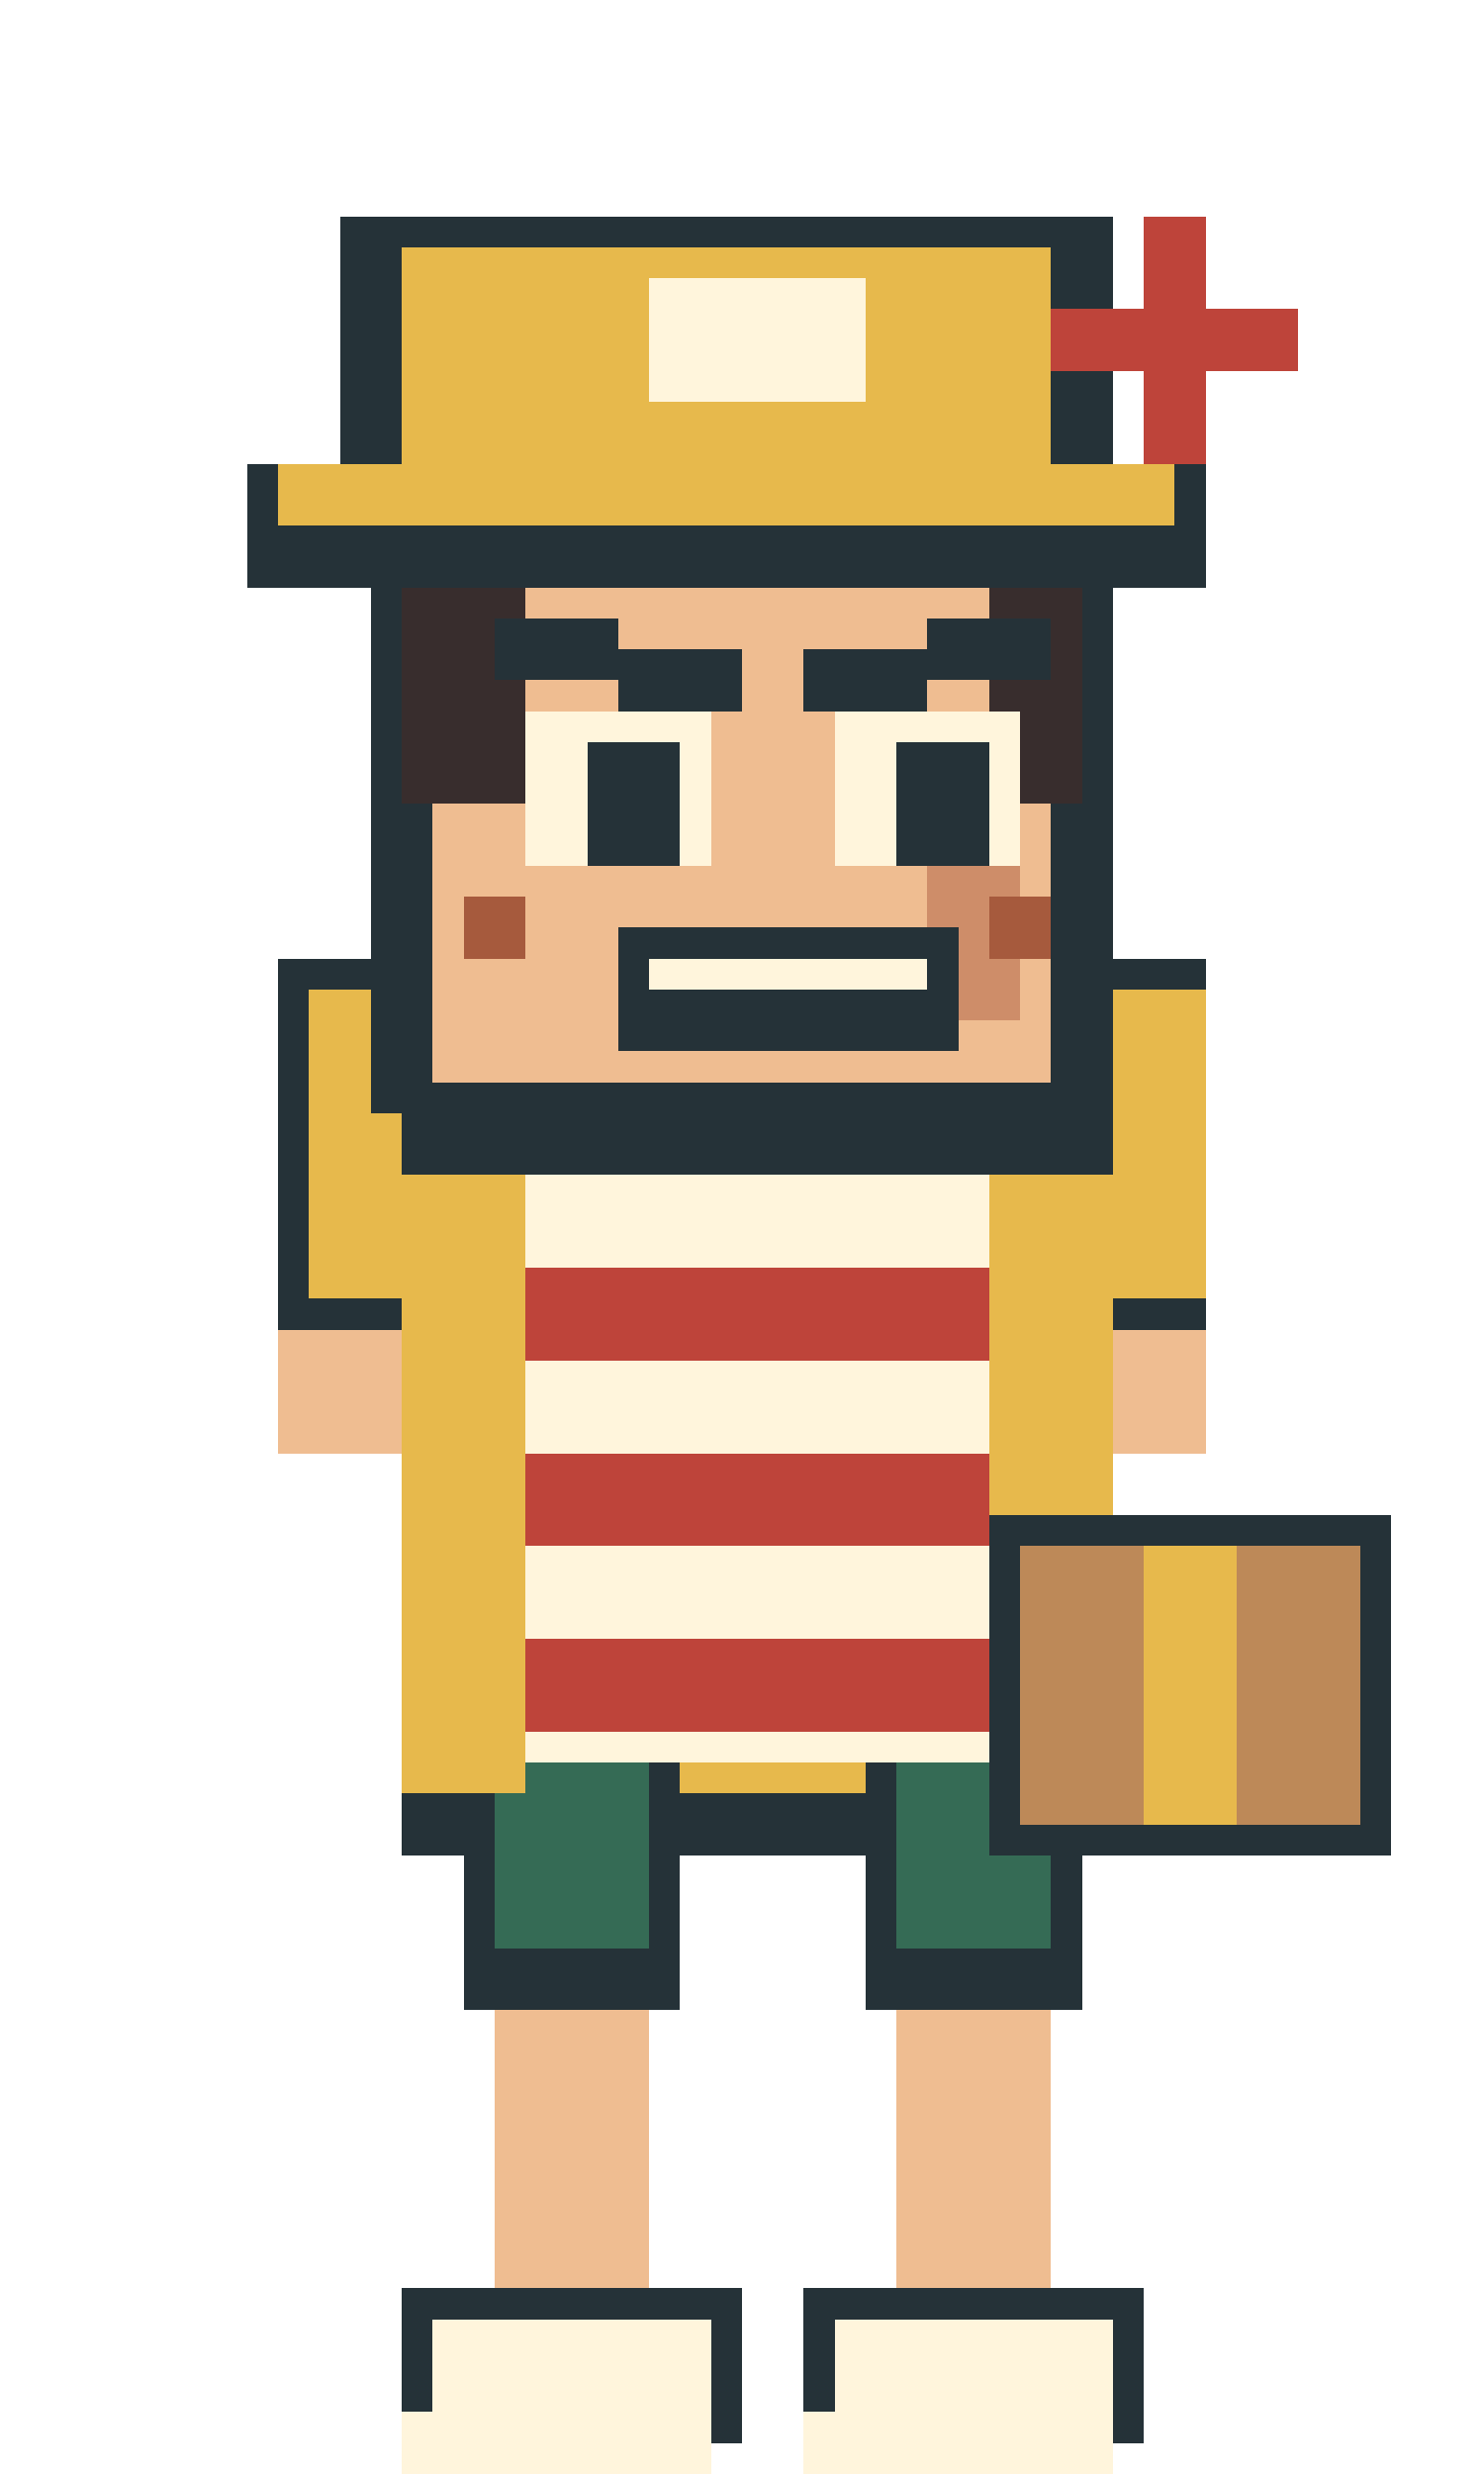
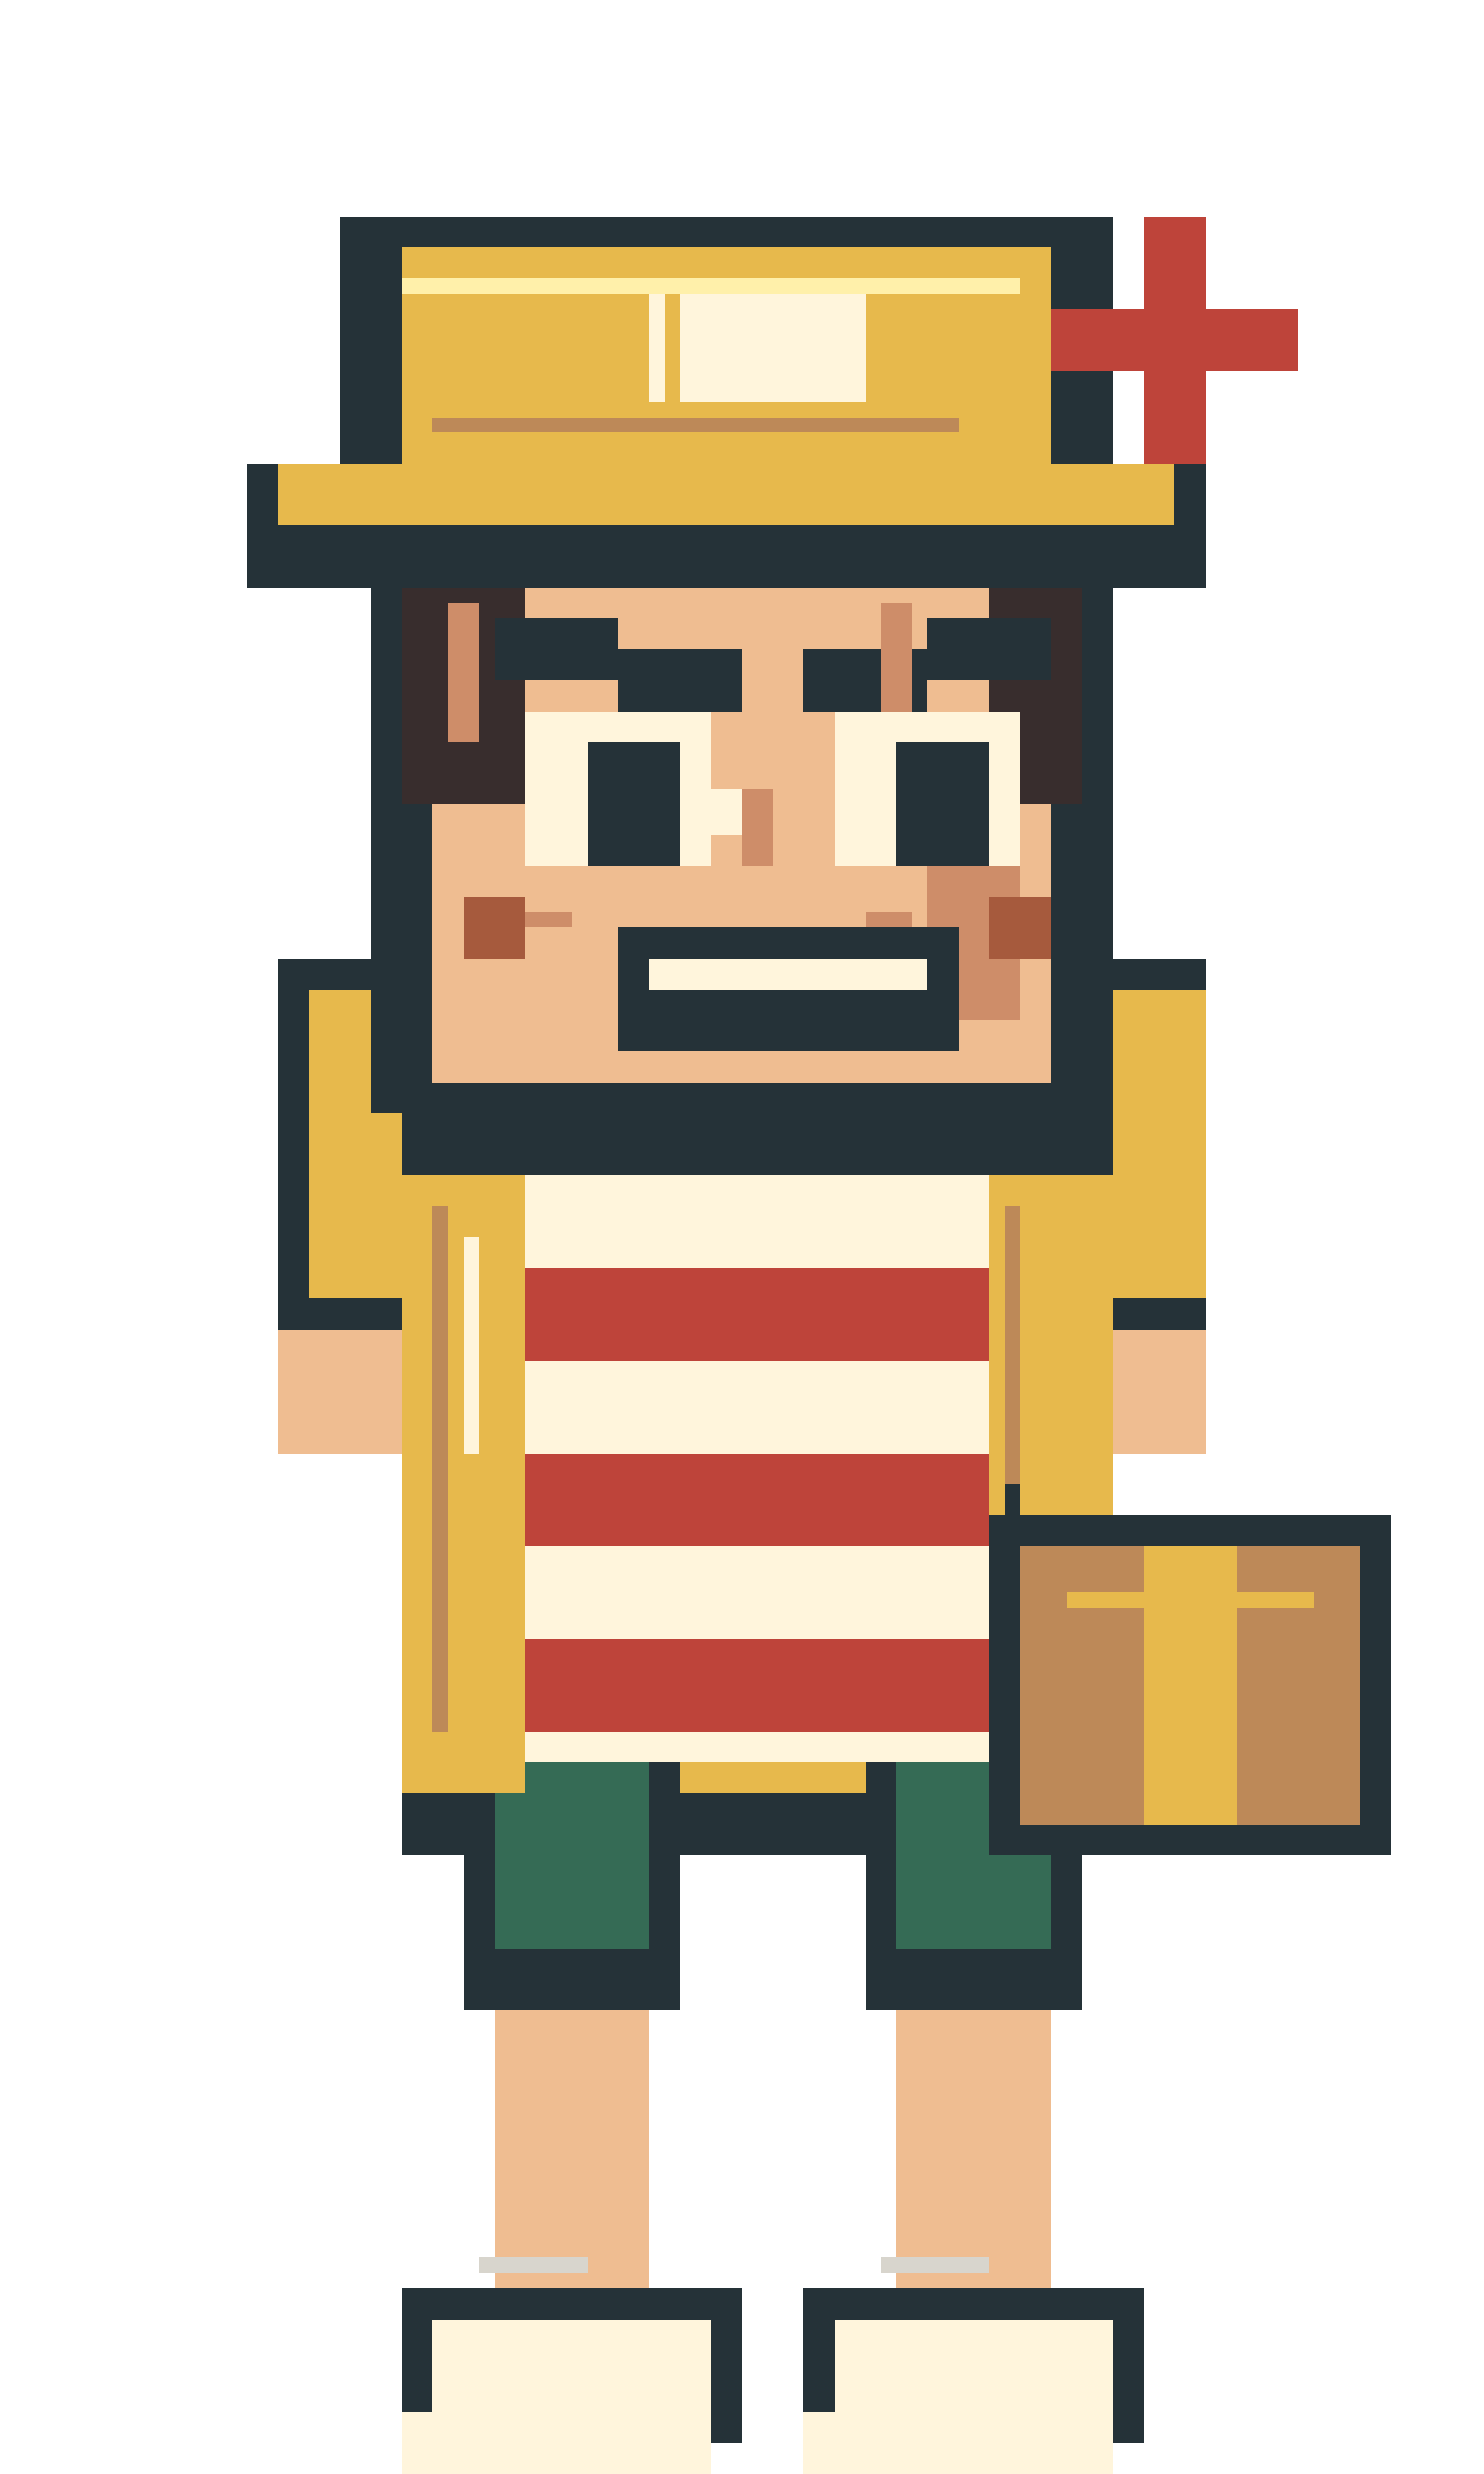
- <svg xmlns="http://www.w3.org/2000/svg" width="48" height="80" viewBox="0 0 48 80" shape-rendering="crispEdges">
-   <rect x="13" y="36" width="22" height="24" fill="#253238" />
-   <rect x="14" y="38" width="20" height="20" fill="#e7b94c" />
-   <rect x="15" y="56" width="7" height="9" fill="#253238" />
-   <rect x="16" y="57" width="5" height="6" fill="#356b55" />
-   <rect x="16" y="65" width="5" height="10" fill="#efbd91" />
-   <rect x="13" y="74" width="11" height="5" fill="#253238" />
-   <rect x="14" y="75" width="9" height="3" fill="#fff5dc" />
-   <rect x="13" y="78" width="10" height="2" fill="#fff5dc" />
-   <rect x="28" y="56" width="7" height="9" fill="#253238" />
-   <rect x="29" y="57" width="5" height="6" fill="#356b55" />
-   <rect x="29" y="65" width="5" height="10" fill="#efbd91" />
-   <rect x="26" y="74" width="11" height="5" fill="#253238" />
-   <rect x="27" y="75" width="9" height="3" fill="#fff5dc" />
-   <rect x="26" y="78" width="10" height="2" fill="#fff5dc" />
-   <rect x="9" y="31" width="4" height="15" fill="#253238" />
-   <rect x="10" y="32" width="3" height="10" fill="#e7b94c" />
-   <rect x="9" y="43" width="4" height="4" fill="#efbd91" />
-   <rect x="35" y="31" width="4" height="15" fill="#253238" />
-   <rect x="36" y="32" width="3" height="10" fill="#e7b94c" />
-   <rect x="35" y="43" width="4" height="4" fill="#efbd91" />
-   <rect x="16" y="38" width="16" height="19" fill="#fff5dc" />
-   <rect x="16" y="41" width="16" height="3" fill="#be443a" />
-   <rect x="16" y="47" width="16" height="3" fill="#be443a" />
-   <rect x="16" y="53" width="16" height="3" fill="#be443a" />
-   <rect x="13" y="38" width="4" height="20" fill="#e7b94c" />
-   <rect x="32" y="38" width="4" height="20" fill="#e7b94c" />
-   <rect x="32" y="49" width="13" height="11" fill="#253238" />
-   <rect x="33" y="50" width="11" height="9" fill="#bd8958" />
-   <rect x="37" y="50" width="3" height="9" fill="#e7b94c" />
-   <rect x="12" y="12" width="24" height="24" fill="#253238" />
-   <rect x="14" y="15" width="20" height="20" fill="#efbd91" />
-   <rect x="13" y="18" width="4" height="8" fill="#382d2d" />
-   <rect x="32" y="18" width="3" height="8" fill="#382d2d" />
-   <rect x="11" y="7" width="25" height="10" fill="#253238" />
-   <rect x="13" y="8" width="21" height="7" fill="#e7b94c" />
-   <rect x="8" y="15" width="31" height="4" fill="#253238" />
-   <rect x="9" y="15" width="29" height="2" fill="#e7b94c" />
-   <rect x="21" y="9" width="7" height="4" fill="#fff5dc" />
-   <rect x="30" y="24" width="3" height="9" fill="#ce8d69" />
-   <rect x="17" y="23" width="6" height="5" fill="#fff5dc" />
-   <rect x="19" y="24" width="3" height="4" fill="#253238" />
-   <rect x="27" y="23" width="6" height="5" fill="#fff5dc" />
-   <rect x="29" y="24" width="3" height="4" fill="#253238" />
-   <rect x="16" y="20" width="4" height="2" fill="#253238" />
-   <rect x="20" y="21" width="4" height="2" fill="#253238" />
-   <rect x="26" y="21" width="4" height="2" fill="#253238" />
-   <rect x="30" y="20" width="4" height="2" fill="#253238" />
-   <rect x="20" y="30" width="11" height="4" fill="#253238" />
-   <rect x="21" y="31" width="9" height="1" fill="#fff5dc" />
-   <rect x="37" y="7" width="2" height="8" fill="#be443a" />
-   <rect x="34" y="10" width="8" height="2" fill="#be443a" />
-   <rect x="15" y="29" width="2" height="2" fill="#a65a3d" />
-   <rect x="32" y="29" width="2" height="2" fill="#a65a3d" />
+ <svg xmlns="http://www.w3.org/2000/svg" width="96" height="160" viewBox="0 0 96 160" shape-rendering="crispEdges">
+   <style>.blink{opacity:0;animation:blink 5.7s steps(1,end) infinite}@keyframes blink{0%,93%,100%{opacity:0}95%,98%{opacity:1}}.talk{opacity:0;animation:talk .6s steps(1,end) 6}@keyframes talk{0%,100%{opacity:0}50%{opacity:1}}@media(prefers-reduced-motion:reduce){.blink,.talk{animation:none;opacity:0}}</style>
+   <rect x="26" y="72" width="44" height="48" fill="#253238" />
+   <rect x="28" y="76" width="40" height="40" fill="#e7b94c" />
+   <rect x="30" y="112" width="14" height="18" fill="#253238" />
+   <rect x="32" y="114" width="10" height="12" fill="#356b55" />
+   <rect x="32" y="130" width="10" height="20" fill="#efbd91" />
+   <rect x="26" y="148" width="22" height="10" fill="#253238" />
+   <rect x="28" y="150" width="18" height="6" fill="#fff5dc" />
+   <rect x="26" y="156" width="20" height="4" fill="#fff5dc" />
+   <rect x="56" y="112" width="14" height="18" fill="#253238" />
+   <rect x="58" y="114" width="10" height="12" fill="#356b55" />
+   <rect x="58" y="130" width="10" height="20" fill="#efbd91" />
+   <rect x="52" y="148" width="22" height="10" fill="#253238" />
+   <rect x="54" y="150" width="18" height="6" fill="#fff5dc" />
+   <rect x="52" y="156" width="20" height="4" fill="#fff5dc" />
+   <rect x="18" y="62" width="8" height="30" fill="#253238" />
+   <rect x="20" y="64" width="6" height="20" fill="#e7b94c" />
+   <rect x="18" y="86" width="8" height="8" fill="#efbd91" />
+   <rect x="70" y="62" width="8" height="30" fill="#253238" />
+   <rect x="72" y="64" width="6" height="20" fill="#e7b94c" />
+   <rect x="70" y="86" width="8" height="8" fill="#efbd91" />
+   <rect x="32" y="76" width="32" height="38" fill="#fff5dc" />
+   <rect x="32" y="82" width="32" height="6" fill="#be443a" />
+   <rect x="32" y="94" width="32" height="6" fill="#be443a" />
+   <rect x="32" y="106" width="32" height="6" fill="#be443a" />
+   <rect x="26" y="76" width="8" height="40" fill="#e7b94c" />
+   <rect x="64" y="76" width="8" height="40" fill="#e7b94c" />
+   <rect x="64" y="98" width="26" height="22" fill="#253238" />
+   <rect x="66" y="100" width="22" height="18" fill="#bd8958" />
+   <rect x="74" y="100" width="6" height="18" fill="#e7b94c" />
+   <rect x="24" y="24" width="48" height="48" fill="#253238" />
+   <rect x="28" y="30" width="40" height="40" fill="#efbd91" />
+   <rect x="26" y="36" width="8" height="16" fill="#382d2d" />
+   <rect x="64" y="36" width="6" height="16" fill="#382d2d" />
+   <rect x="22" y="14" width="50" height="20" fill="#253238" />
+   <rect x="26" y="16" width="42" height="14" fill="#e7b94c" />
+   <rect x="16" y="30" width="62" height="8" fill="#253238" />
+   <rect x="18" y="30" width="58" height="4" fill="#e7b94c" />
+   <rect x="42" y="18" width="14" height="8" fill="#fff5dc" />
+   <rect x="60" y="48" width="6" height="18" fill="#ce8d69" />
+   <rect x="34" y="46" width="12" height="10" fill="#fff5dc" />
+   <rect x="38" y="48" width="6" height="8" fill="#253238" />
+   <rect x="54" y="46" width="12" height="10" fill="#fff5dc" />
+   <rect x="58" y="48" width="6" height="8" fill="#253238" />
+   <rect x="32" y="40" width="8" height="4" fill="#253238" />
+   <rect x="40" y="42" width="8" height="4" fill="#253238" />
+   <rect x="52" y="42" width="8" height="4" fill="#253238" />
+   <rect x="60" y="40" width="8" height="4" fill="#253238" />
+   <rect x="40" y="60" width="22" height="8" fill="#253238" />
+   <rect x="42" y="62" width="18" height="2" fill="#fff5dc" />
+   <rect x="74" y="14" width="4" height="16" fill="#be443a" />
+   <rect x="68" y="20" width="16" height="4" fill="#be443a" />
+   <rect x="30" y="58" width="4" height="4" fill="#a65a3d" />
+   <rect x="64" y="58" width="4" height="4" fill="#a65a3d" />
+   <rect x="29" y="39" width="2" height="9" fill="#ce8d69" />
+   <rect x="57" y="39" width="2" height="7" fill="#ce8d69" />
+   <rect x="48" y="51" width="2" height="5" fill="#ce8d69" />
+   <rect x="46" y="51" width="2" height="3" fill="#fff5dc" />
+   <rect x="34" y="59" width="3" height="1" fill="#ce8d69" />
+   <rect x="56" y="59" width="3" height="1" fill="#ce8d69" />
+   <rect x="30" y="80" width="1" height="14" fill="#fff5dc" />
+   <rect x="65" y="84" width="1" height="21" fill="#253238" />
+   <rect x="31" y="146" width="7" height="1" fill="#d8d5cd" />
+   <rect x="57" y="146" width="7" height="1" fill="#d8d5cd" />
+   <rect x="26" y="18" width="40" height="1" fill="#fff0aa" />
+   <rect x="43" y="19" width="1" height="7" fill="#e7b94c" />
+   <rect x="28" y="27" width="34" height="1" fill="#bd8958" />
+   <rect x="28" y="78" width="1" height="34" fill="#bd8958" />
+   <rect x="65" y="78" width="1" height="18" fill="#bd8958" />
+   <rect x="69" y="103" width="16" height="1" fill="#e7b94c" />
+   <g class="blink">
+     <rect x="34" y="44" width="10" height="10" fill="#efbd91" />
+     <rect x="34" y="50" width="10" height="2" fill="#253238" />
+     <rect x="54" y="44" width="10" height="10" fill="#efbd91" />
+     <rect x="54" y="50" width="10" height="2" fill="#253238" />
+   </g>
</svg>
